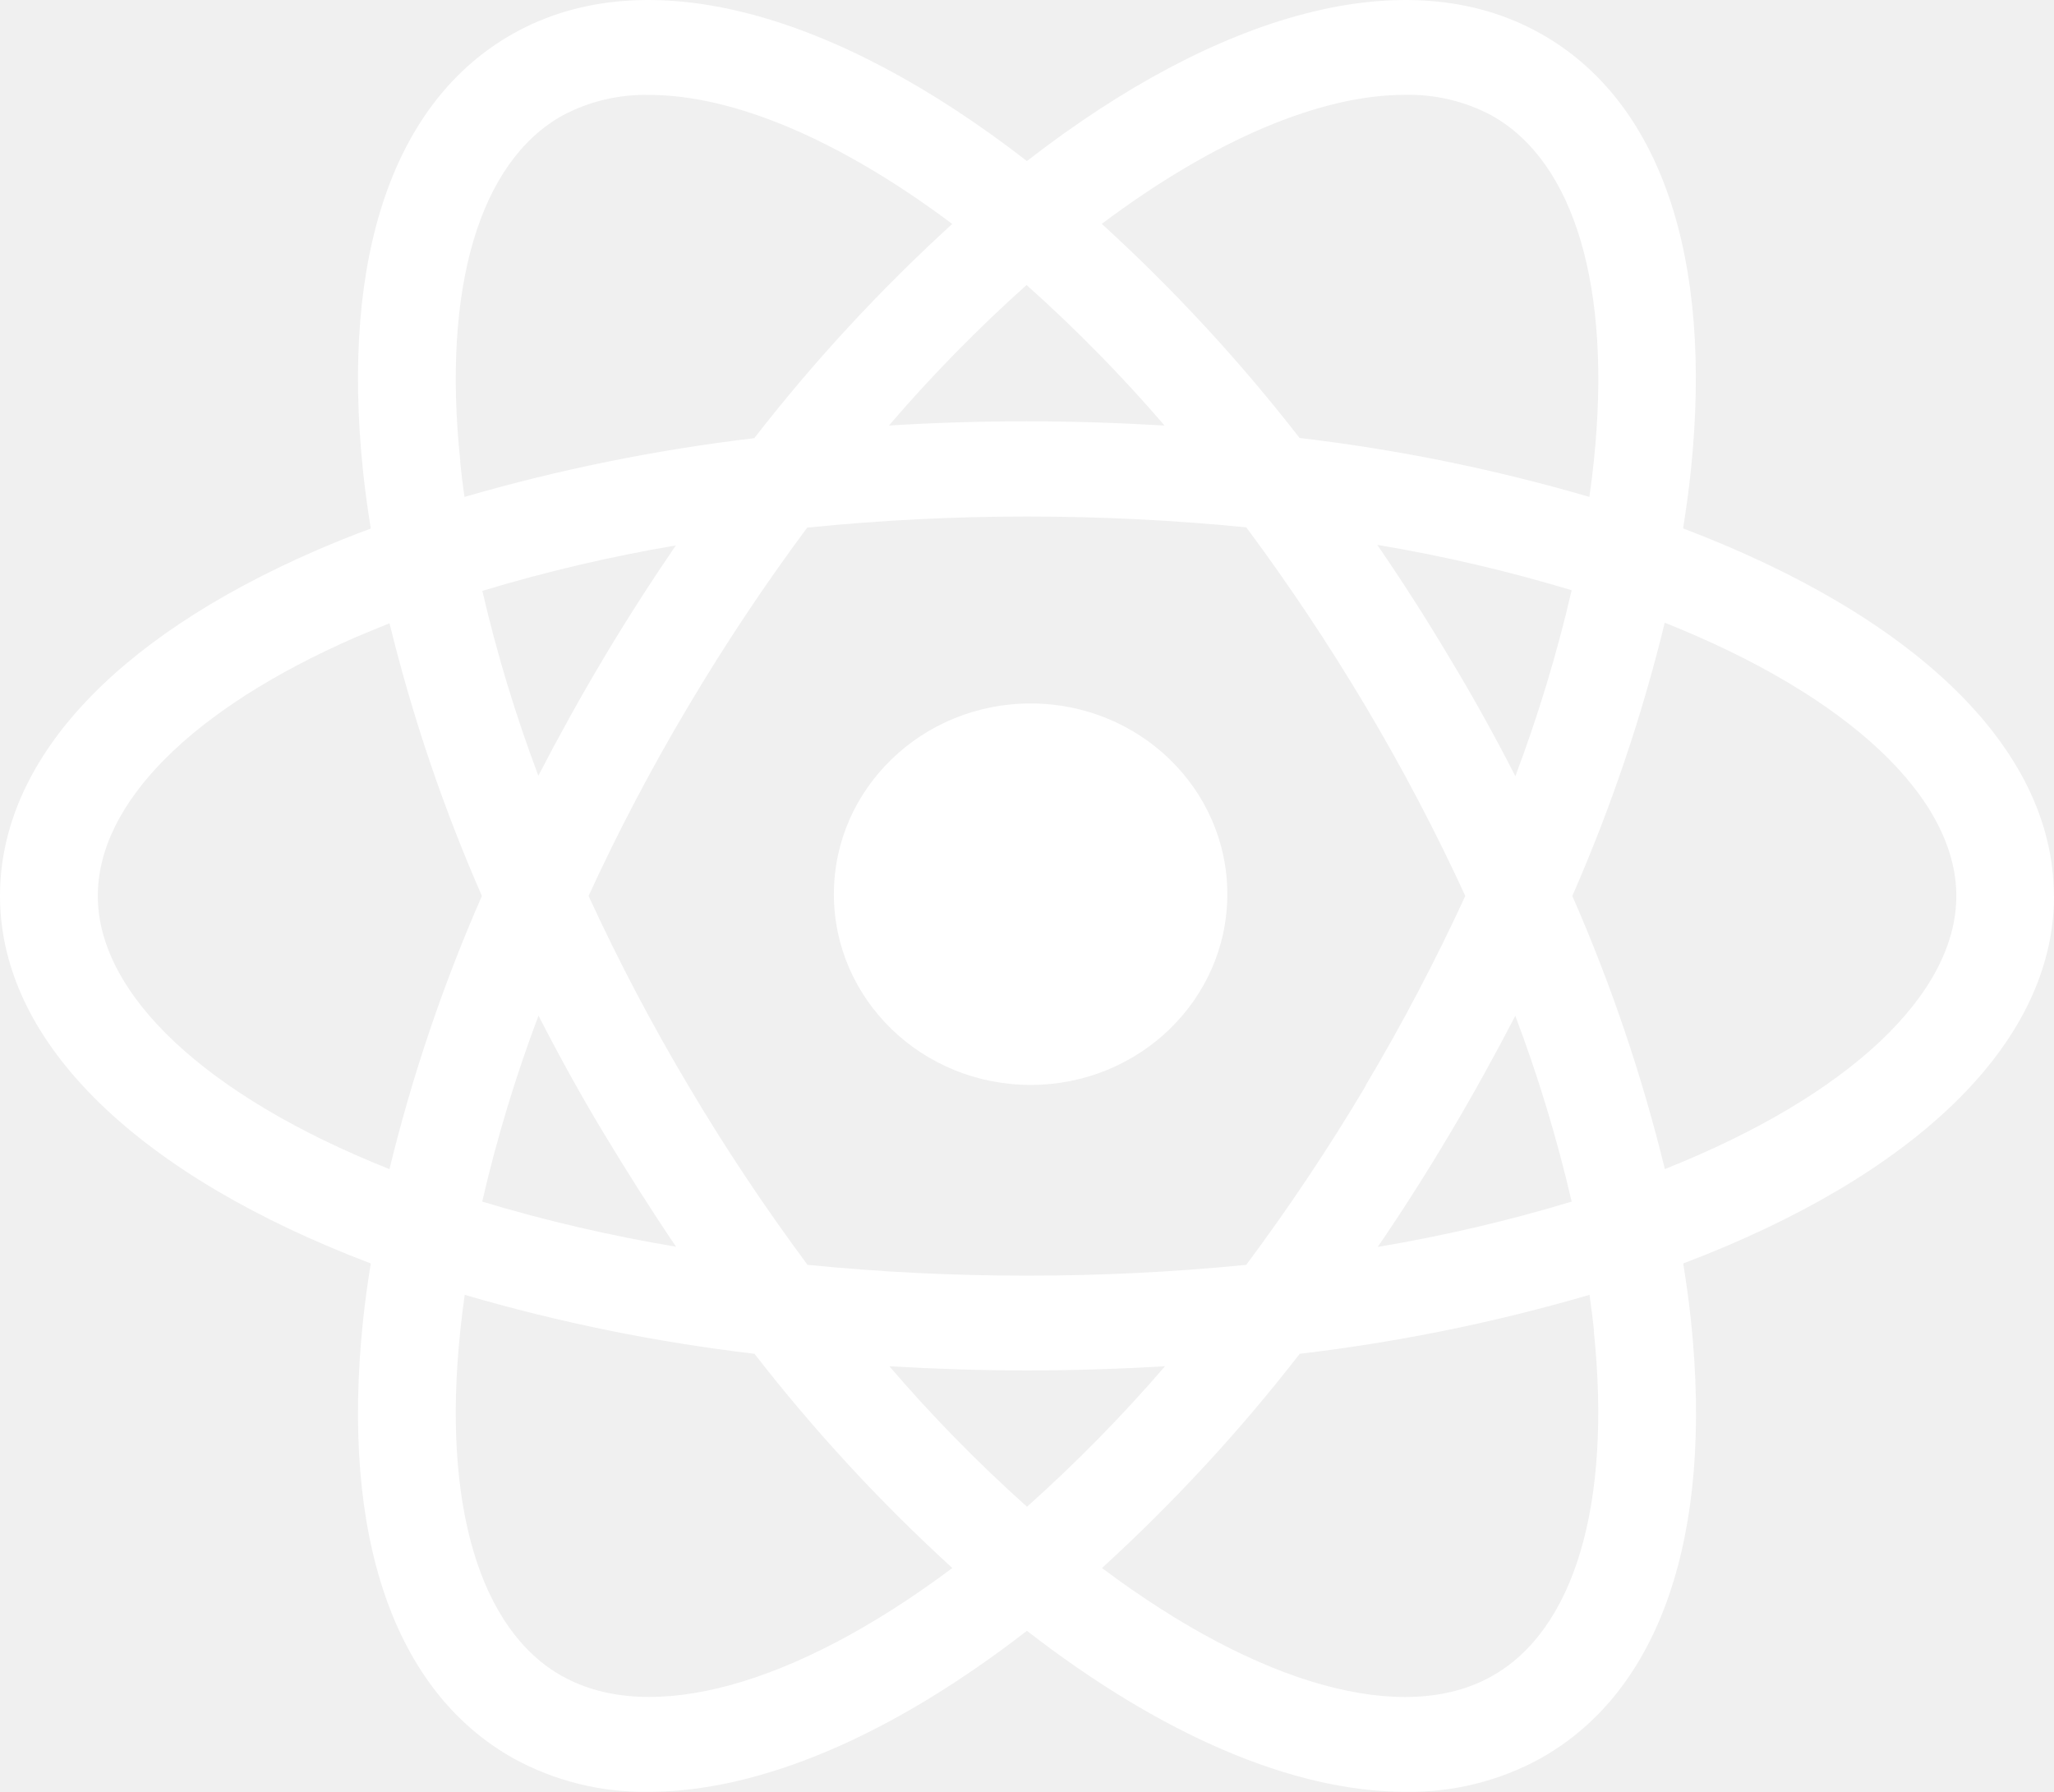
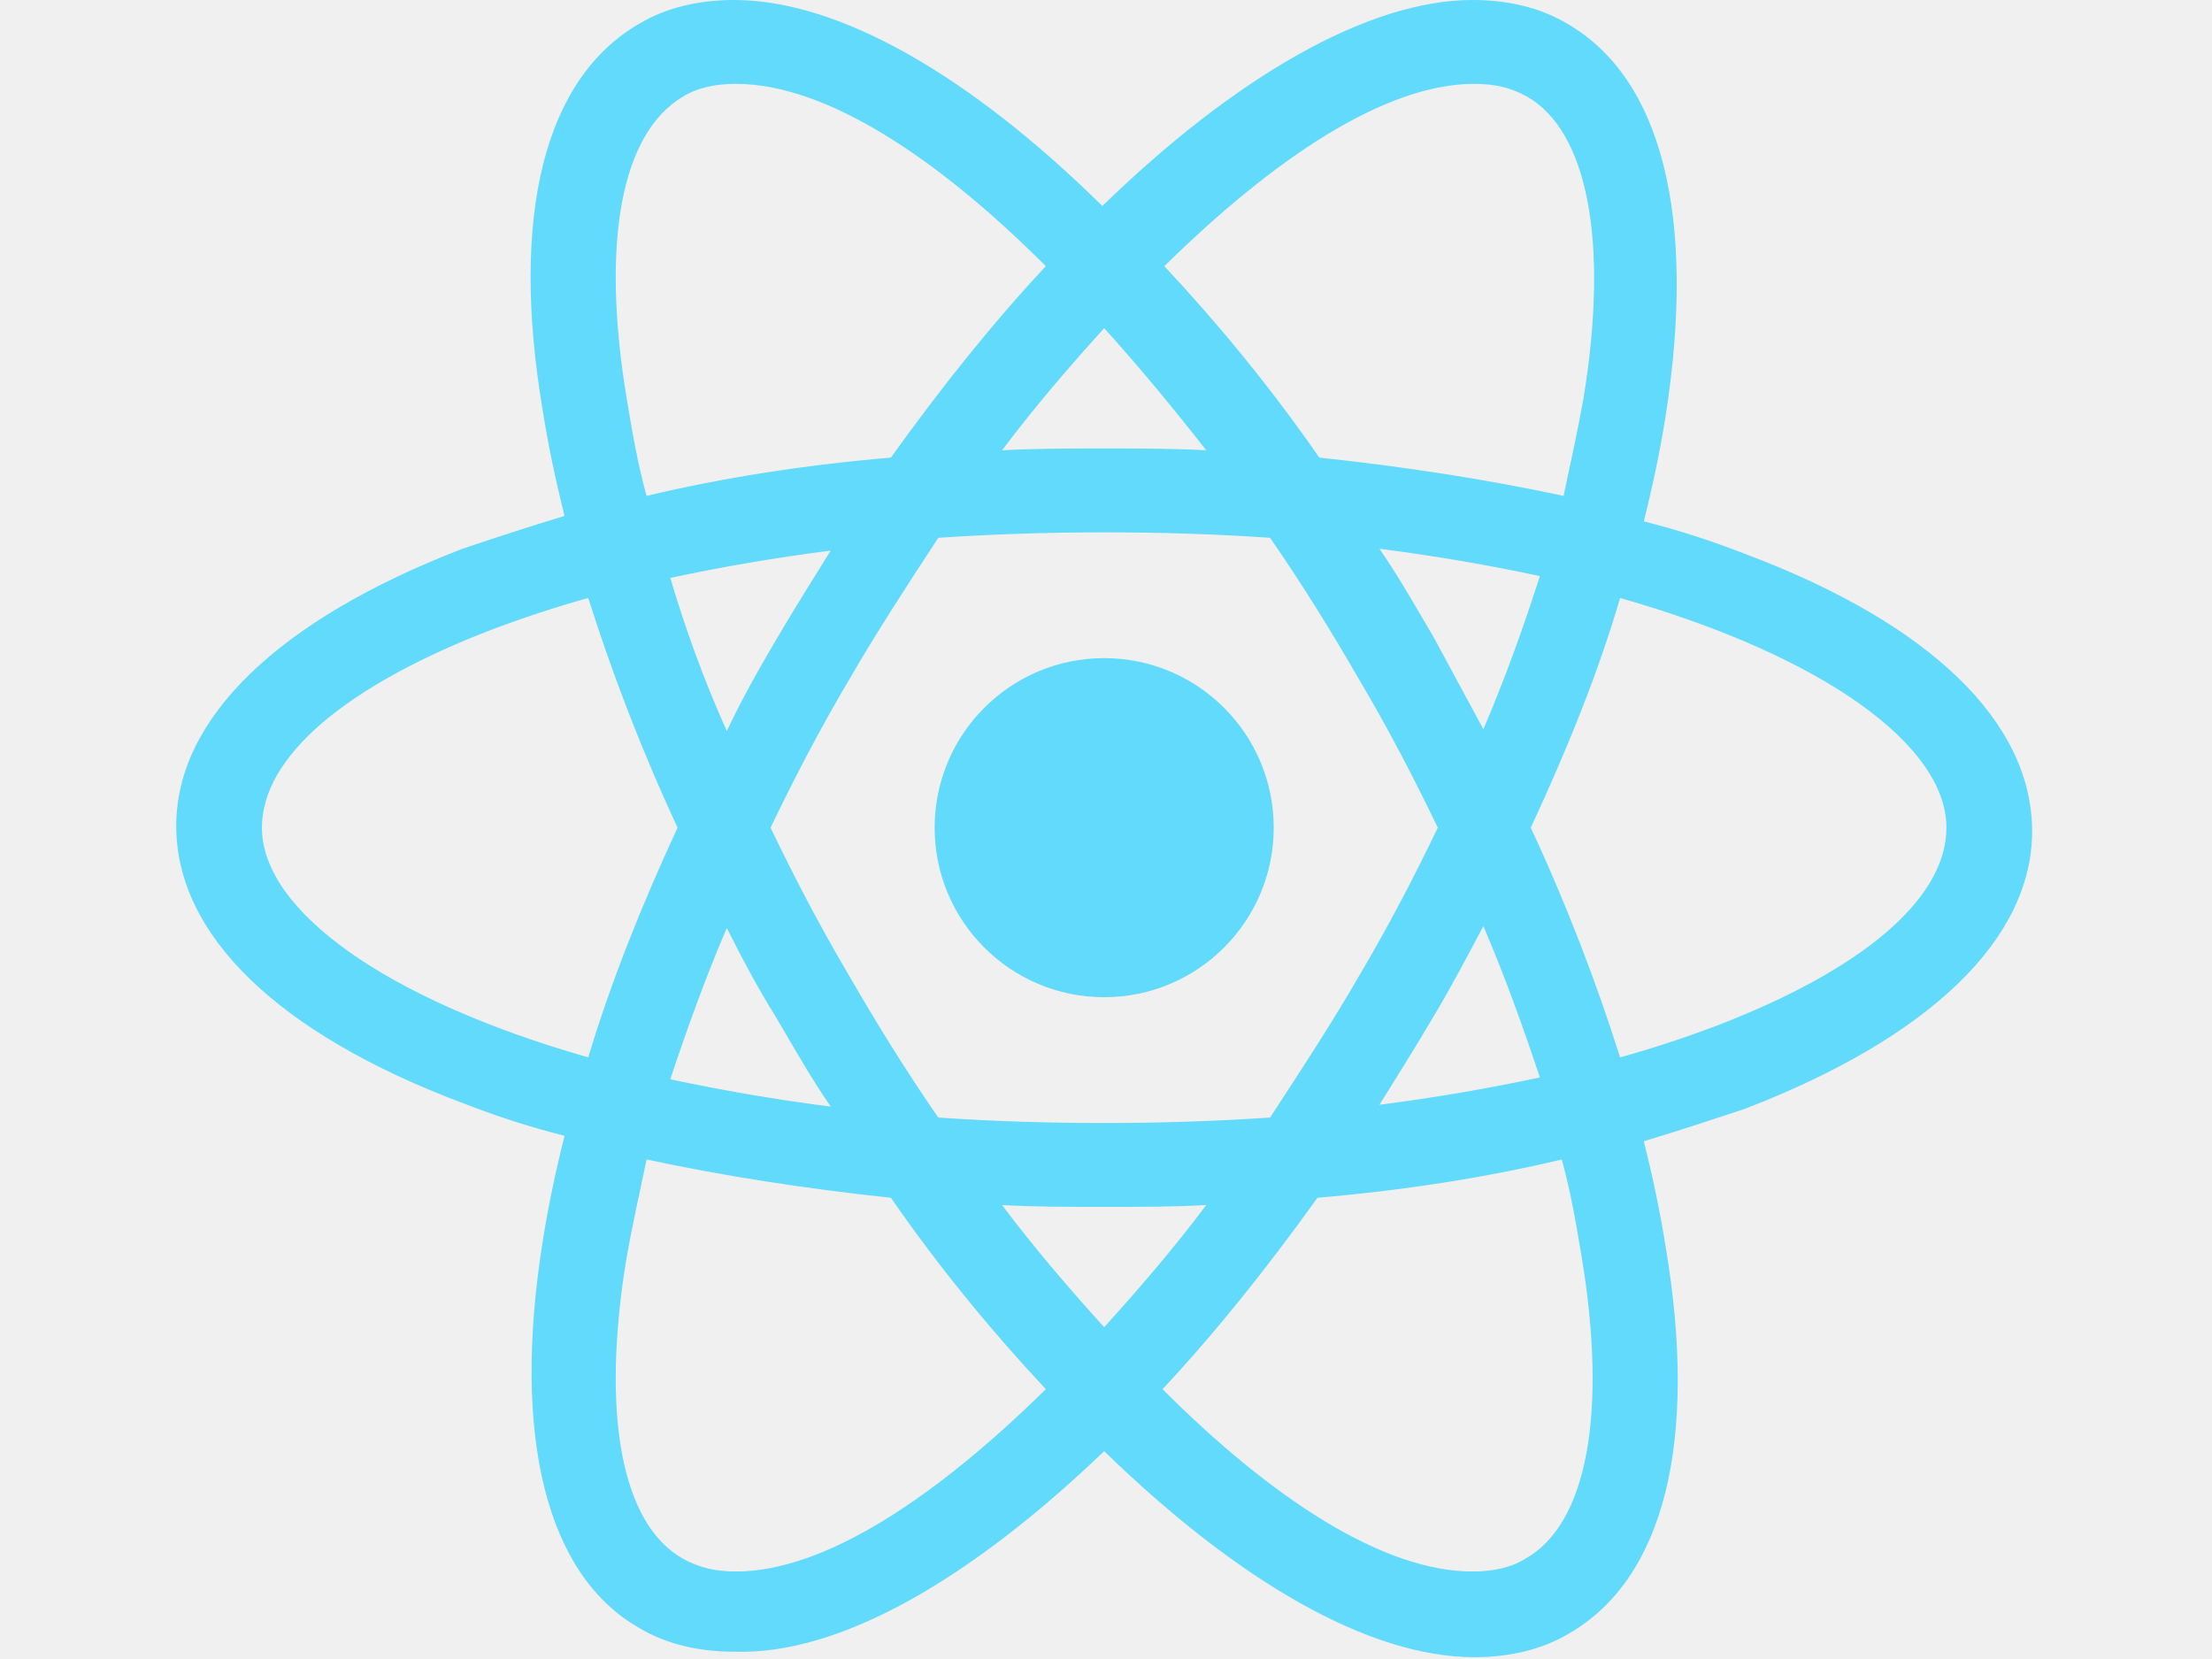
- <svg xmlns="http://www.w3.org/2000/svg" width="47" height="41" viewBox="0 0 47 41" fill="none">
-   <path d="M23.583 16.096C21.096 16.096 19.081 18.05 19.081 20.46C19.081 22.87 21.096 24.824 23.583 24.824C26.069 24.824 28.084 22.87 28.084 20.46C28.084 18.05 26.069 16.096 23.583 16.096Z" fill="white" />
-   <path d="M46.997 20.5C46.997 17.073 43.724 14.068 38.513 12.091C38.583 11.645 38.645 11.205 38.69 10.772C39.204 5.849 37.981 2.296 35.247 0.765C32.188 -0.947 27.867 0.296 23.498 3.685C19.13 0.296 14.809 -0.947 11.75 0.765C9.016 2.296 7.792 5.849 8.306 10.772C8.351 11.205 8.413 11.647 8.484 12.094C8.049 12.255 7.623 12.425 7.214 12.604C2.562 14.631 0 17.438 0 20.5C0 23.926 3.273 26.931 8.484 28.909C8.413 29.354 8.351 29.794 8.306 30.227C7.792 35.15 9.016 38.703 11.75 40.234C12.69 40.751 13.755 41.015 14.835 40.999C17.425 40.999 20.449 39.678 23.498 37.314C26.546 39.678 29.572 40.999 32.164 40.999C33.245 41.015 34.31 40.751 35.25 40.234C37.984 38.703 39.208 35.15 38.694 30.227C38.649 29.794 38.586 29.354 38.516 28.909C43.727 26.934 47 23.924 47 20.5M32.145 2.17C32.839 2.154 33.526 2.317 34.134 2.643C36.033 3.706 36.885 6.589 36.47 10.552C36.442 10.822 36.409 11.095 36.369 11.37C34.202 10.738 31.984 10.286 29.737 10.021C28.375 8.266 26.861 6.627 25.211 5.122C27.802 3.18 30.235 2.17 32.143 2.17M31.253 24.841C30.414 26.252 29.501 27.62 28.517 28.941C26.849 29.107 25.173 29.189 23.497 29.188C21.82 29.189 20.145 29.107 18.478 28.941C17.497 27.62 16.586 26.252 15.751 24.841C14.912 23.433 14.15 21.984 13.468 20.5C14.15 19.015 14.912 17.566 15.751 16.158C16.585 14.753 17.492 13.389 18.47 12.073C20.14 11.903 21.819 11.818 23.498 11.819C25.174 11.818 26.85 11.901 28.517 12.066C29.498 13.385 30.408 14.751 31.246 16.158C32.084 17.566 32.846 19.015 33.529 20.5C32.846 21.984 32.084 23.433 31.246 24.841M34.67 23.233C35.196 24.624 35.628 26.048 35.963 27.494C34.509 27.933 33.027 28.28 31.526 28.531C32.096 27.697 32.649 26.829 33.184 25.928C33.713 25.037 34.209 24.138 34.676 23.239M20.35 31.261C21.381 31.322 22.434 31.357 23.5 31.357C24.566 31.357 25.625 31.322 26.658 31.261C25.679 32.398 24.624 33.472 23.5 34.476C22.378 33.473 21.326 32.398 20.35 31.261ZM15.472 28.527C13.971 28.277 12.488 27.932 11.034 27.494C11.367 26.05 11.798 24.629 12.322 23.239C12.783 24.138 13.277 25.037 13.814 25.928C14.351 26.818 14.907 27.696 15.472 28.531M12.322 17.758C11.8 16.374 11.37 14.958 11.037 13.52C12.488 13.081 13.967 12.733 15.464 12.48C14.897 13.311 14.341 14.173 13.806 15.072C13.27 15.97 12.781 16.858 12.314 17.758M26.648 9.737C25.617 9.676 24.564 9.64 23.49 9.64C22.424 9.64 21.375 9.672 20.34 9.737C21.316 8.599 22.369 7.525 23.49 6.521C24.614 7.525 25.67 8.599 26.648 9.737ZM33.181 15.072C32.644 14.169 32.088 13.301 31.515 12.467C33.019 12.718 34.505 13.065 35.963 13.505C35.629 14.949 35.198 16.37 34.675 17.76C34.214 16.861 33.718 15.962 33.182 15.073M10.533 10.553C10.114 6.592 10.971 3.707 12.867 2.645C13.476 2.319 14.162 2.156 14.857 2.172C16.765 2.172 19.198 3.182 21.789 5.124C20.138 6.63 18.622 8.27 17.259 10.026C15.014 10.292 12.795 10.742 10.628 11.37C10.589 11.095 10.555 10.824 10.528 10.553M8.132 14.583C8.388 14.476 8.648 14.368 8.913 14.261C9.435 16.395 10.142 18.482 11.027 20.5C10.14 22.521 9.432 24.613 8.912 26.751C4.687 25.071 2.238 22.742 2.238 20.5C2.238 18.374 4.394 16.218 8.132 14.583ZM12.867 38.355C10.971 37.292 10.114 34.407 10.533 30.446C10.56 30.175 10.594 29.904 10.633 29.627C12.799 30.26 15.018 30.711 17.264 30.976C18.627 32.732 20.141 34.372 21.791 35.878C18.178 38.584 14.877 39.477 12.872 38.355M36.469 30.446C36.883 34.409 36.031 37.292 34.133 38.355C32.13 39.48 28.827 38.584 25.216 35.878C26.865 34.372 28.379 32.732 29.741 30.976C31.987 30.711 34.206 30.26 36.372 29.627C36.412 29.904 36.445 30.175 36.474 30.446M38.095 26.748C37.573 24.611 36.864 22.52 35.978 20.5C36.864 18.478 37.572 16.386 38.093 14.248C42.31 15.928 44.765 18.257 44.765 20.5C44.765 22.742 42.316 25.071 38.092 26.751" fill="white" />
+ <svg xmlns="http://www.w3.org/2000/svg" width="40" height="30" viewBox="0 0 102 91" fill="none">
+   <path d="M50.9 54.7C56.036 54.7 60.2 50.536 60.2 45.4C60.2 40.264 56.036 36.1 50.9 36.1C45.764 36.1 41.6 40.264 41.6 45.4C41.6 50.536 45.764 54.7 50.9 54.7Z" fill="#61DAFB" />
+   <path d="M50.9 79.6C58.2 86.7 65.4 90.9 71.2 90.9C73.1 90.9 74.9 90.5 76.4 89.6C81.6 86.6 83.5 79.1 81.7 68.4C81.4 66.5 81 64.6 80.5 62.6C82.5 62 84.3 61.4 86.1 60.8C96.2 56.9 101.8 51.5 101.8 45.6C101.8 39.6 96.2 34.2 86.1 30.4C84.3 29.7 82.5 29.1 80.5 28.6C81 26.6 81.4 24.7 81.7 22.8C83.4 11.9 81.5 4.3 76.3 1.3C74.8 0.4 73 0 71.1 0C65.4 0 58.1 4.2 50.8 11.3C43.6 4.2 36.4 0 30.6 0C28.7 0 26.9 0.4 25.4 1.3C20.2 4.3 18.3 11.8 20.1 22.5C20.4 24.4 20.8 26.3 21.3 28.3C19.3 28.9 17.5 29.5 15.7 30.1C5.6 34 0 39.4 0 45.3C0 51.3 5.6 56.7 15.7 60.5C17.5 61.2 19.3 61.8 21.3 62.3C20.8 64.3 20.4 66.2 20.1 68.1C18.4 78.8 20.3 86.4 25.4 89.3C26.9 90.2 28.7 90.6 30.6 90.6C36.4 90.8 43.6 86.6 50.9 79.6ZM45.3 66.1C47.1 66.2 49 66.2 50.9 66.2C52.8 66.2 54.7 66.2 56.5 66.1C54.7 68.5 52.8 70.7 50.9 72.8C49 70.7 47.1 68.5 45.3 66.1ZM32.9 55.8C33.9 57.5 34.8 59.1 35.9 60.7C32.8 60.3 29.9 59.8 27.1 59.2C28 56.5 29 53.7 30.2 50.9C31 52.5 31.9 54.2 32.9 55.8ZM27.1 31.7C29.9 31.1 32.8 30.6 35.9 30.2C34.9 31.8 33.9 33.4 32.9 35.1C31.9 36.8 31 38.4 30.2 40.1C28.9 37.2 27.9 34.4 27.1 31.7ZM32.6 45.4C33.9 42.7 35.3 40 36.9 37.3C38.4 34.7 40.1 32.1 41.8 29.5C44.8 29.3 47.8 29.2 50.9 29.2C54.1 29.2 57.1 29.3 60 29.5C61.8 32.1 63.4 34.7 64.9 37.3C66.5 40 67.9 42.7 69.2 45.4C67.9 48.1 66.5 50.8 64.9 53.5C63.4 56.1 61.7 58.7 60 61.3C57 61.5 54 61.6 50.9 61.6C47.7 61.6 44.7 61.5 41.8 61.3C40 58.7 38.4 56.1 36.9 53.5C35.3 50.8 33.9 48.1 32.6 45.4ZM71.7 40L69 35C68 33.3 67.1 31.7 66 30.1C69.1 30.5 72 31 74.8 31.6C73.9 34.4 72.9 37.2 71.7 40ZM71.7 50.8C72.9 53.6 73.9 56.4 74.8 59.1C72 59.7 69.1 60.2 66 60.6C67 59 68 57.4 69 55.7C69.9 54.2 70.8 52.5 71.7 50.8ZM74 85.5C73.2 86 72.2 86.2 71.1 86.2C66.2 86.2 60.1 82.2 54.1 76.2C57 73.1 59.8 69.6 62.6 65.7C67.3 65.3 71.8 64.6 76 63.6C76.5 65.4 76.8 67.2 77.1 69C78.5 77.5 77.4 83.6 74 85.5ZM79.2 32.8C90.4 36 97.1 40.9 97.1 45.4C97.1 49.3 92.5 53.2 84.4 56.3C82.8 56.9 81 57.5 79.2 58C77.9 53.9 76.3 49.7 74.3 45.4C76.3 41.1 78 36.9 79.2 32.8ZM71.2 4.6C72.3 4.6 73.2 4.8 74.1 5.3C77.4 7.2 78.6 13.2 77.2 21.8C76.9 23.5 76.5 25.3 76.1 27.2C71.9 26.3 67.4 25.6 62.7 25.1C60 21.2 57.1 17.7 54.2 14.6C60.2 8.7 66.3 4.6 71.2 4.6ZM56.5 24.7C54.7 24.6 52.8 24.6 50.9 24.6C49 24.6 47.1 24.6 45.3 24.7C47.1 22.3 49 20.1 50.9 18C52.8 20.1 54.7 22.4 56.5 24.7ZM27.8 5.3C28.6 4.8 29.6 4.6 30.7 4.6C35.6 4.6 41.7 8.6 47.7 14.6C44.8 17.7 42 21.2 39.2 25.1C34.5 25.5 30 26.2 25.8 27.2C25.3 25.4 25 23.6 24.7 21.8C23.3 13.3 24.4 7.3 27.8 5.3ZM22.6 58C11.4 54.8 4.7 49.9 4.7 45.4C4.7 41.5 9.3 37.6 17.4 34.5C19 33.9 20.8 33.3 22.6 32.8C23.9 36.9 25.5 41.1 27.5 45.4C25.5 49.7 23.8 54 22.6 58ZM24.7 69C25 67.3 25.4 65.5 25.8 63.6C30 64.5 34.5 65.2 39.2 65.7C41.9 69.6 44.8 73.1 47.7 76.2C41.7 82.1 35.6 86.2 30.7 86.2C29.6 86.2 28.7 86 27.8 85.5C24.4 83.6 23.3 77.5 24.7 69Z" fill="#61DAFB" />
</svg>
